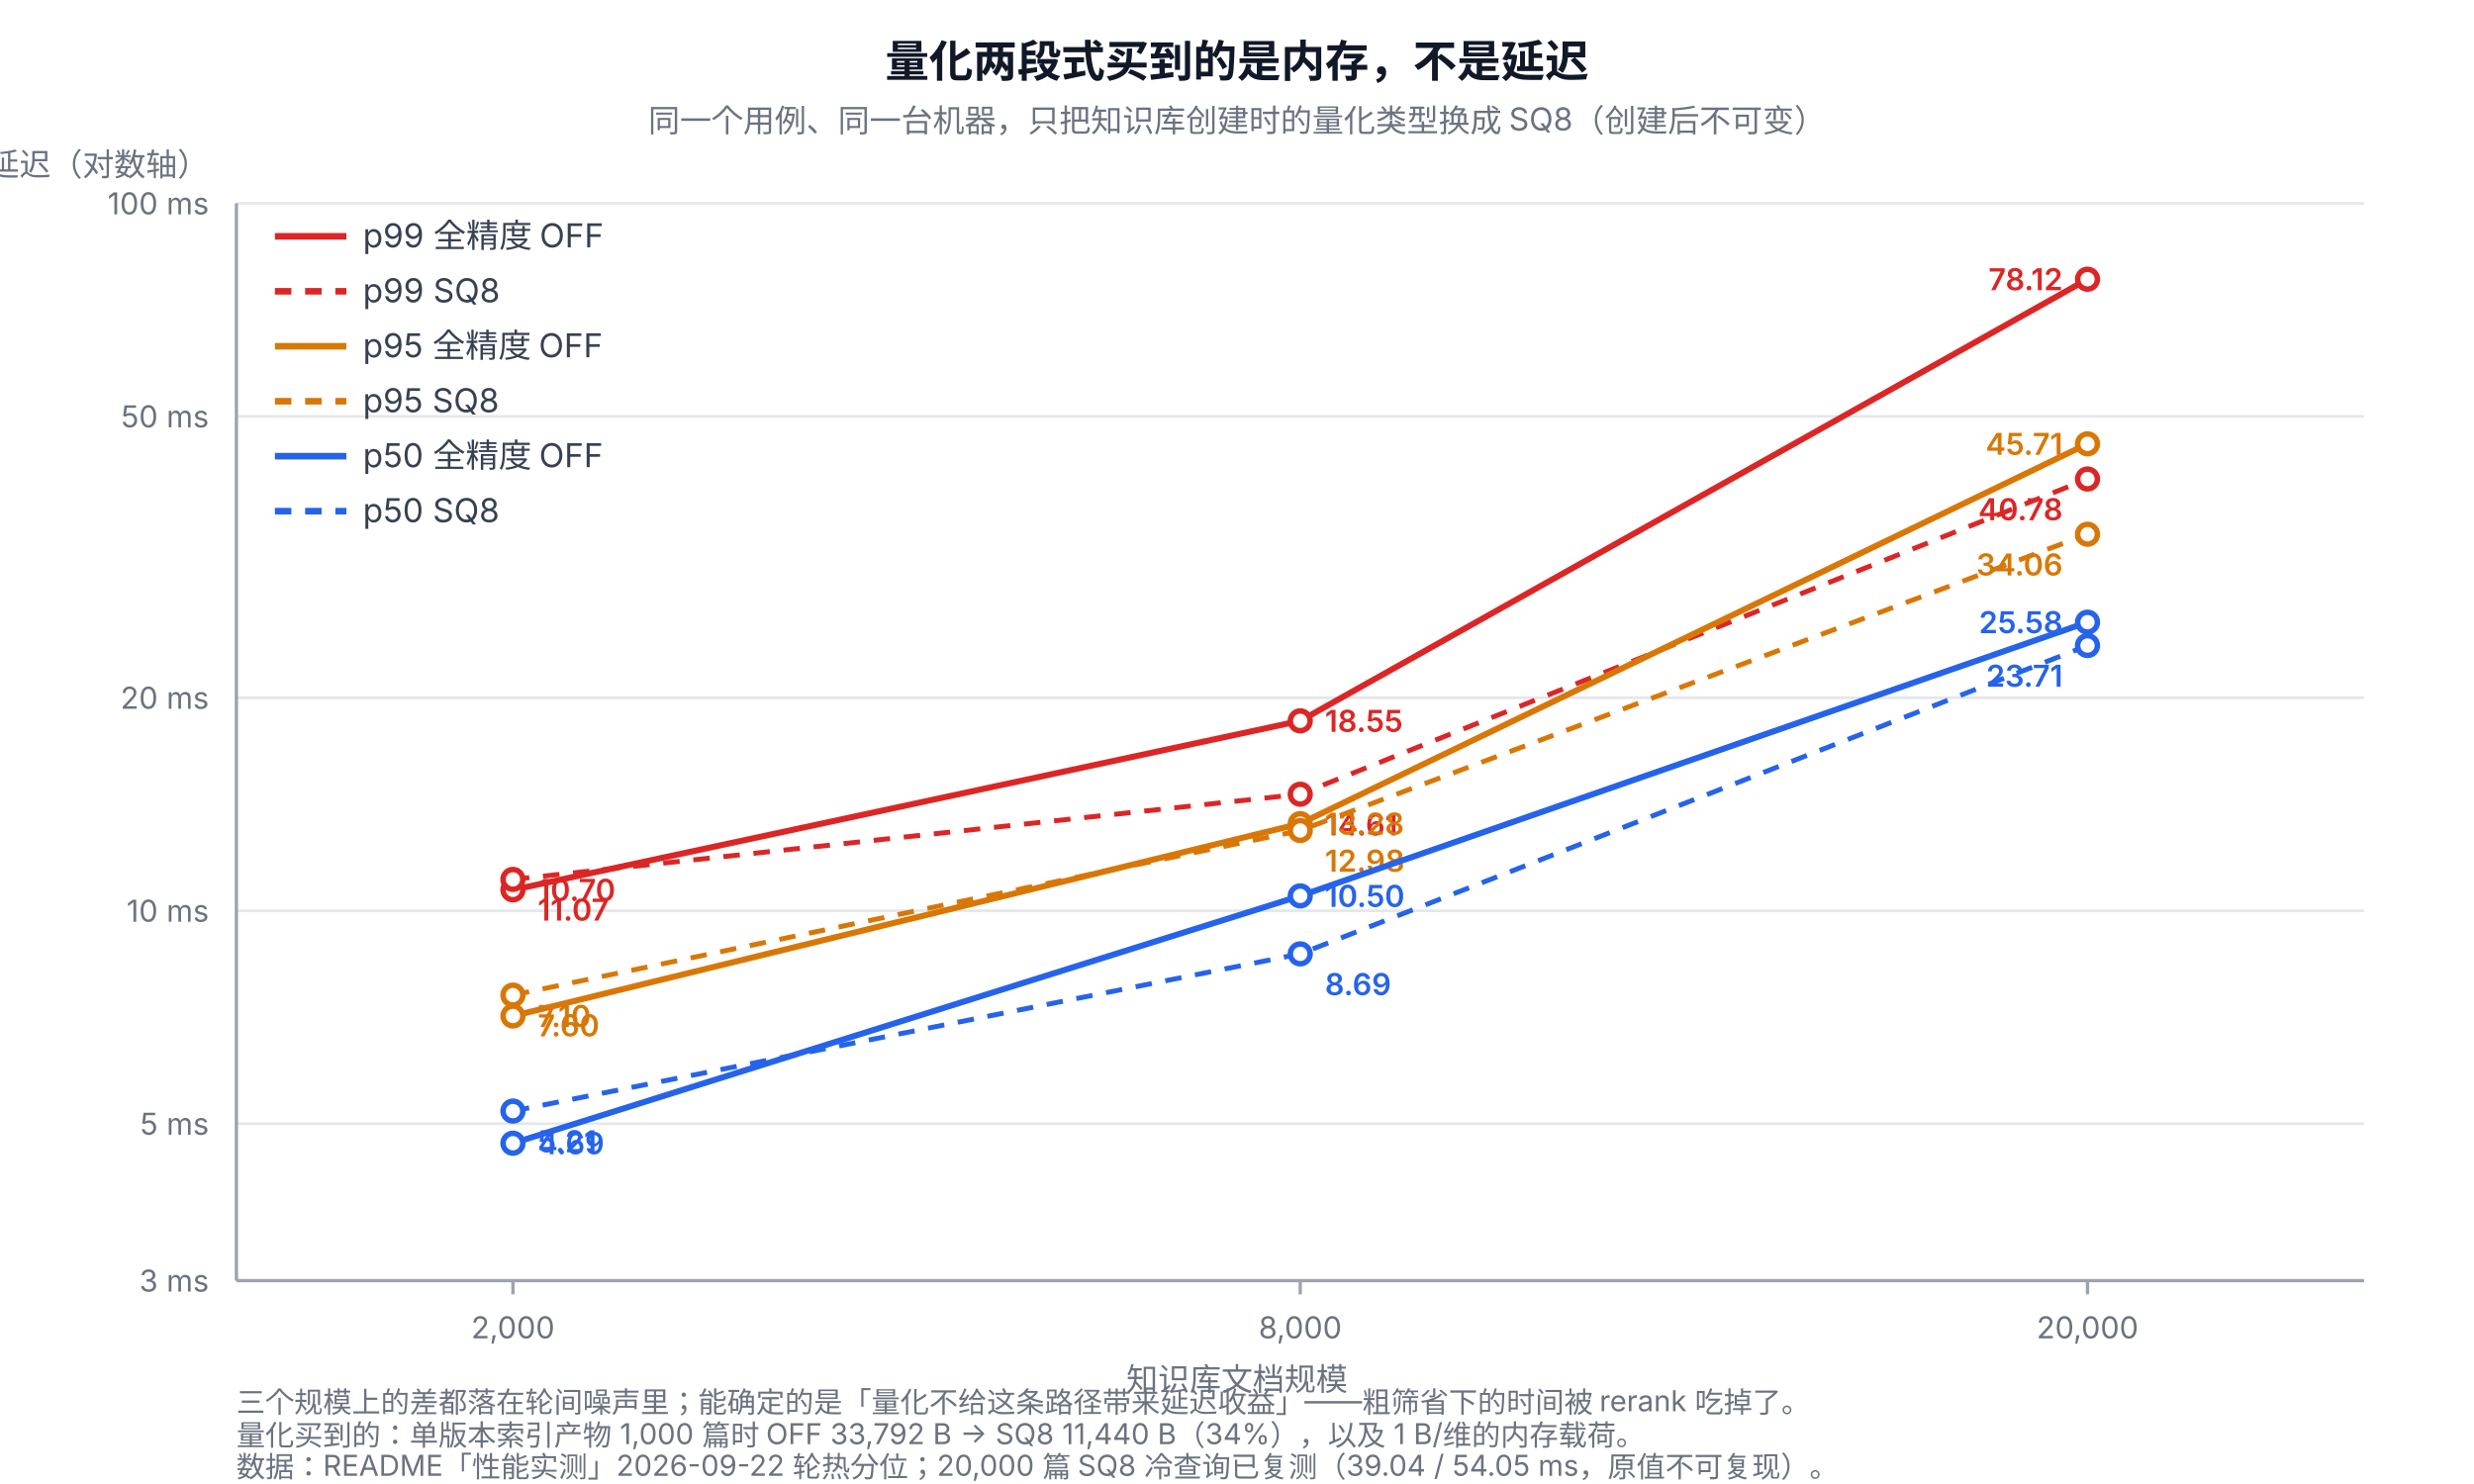
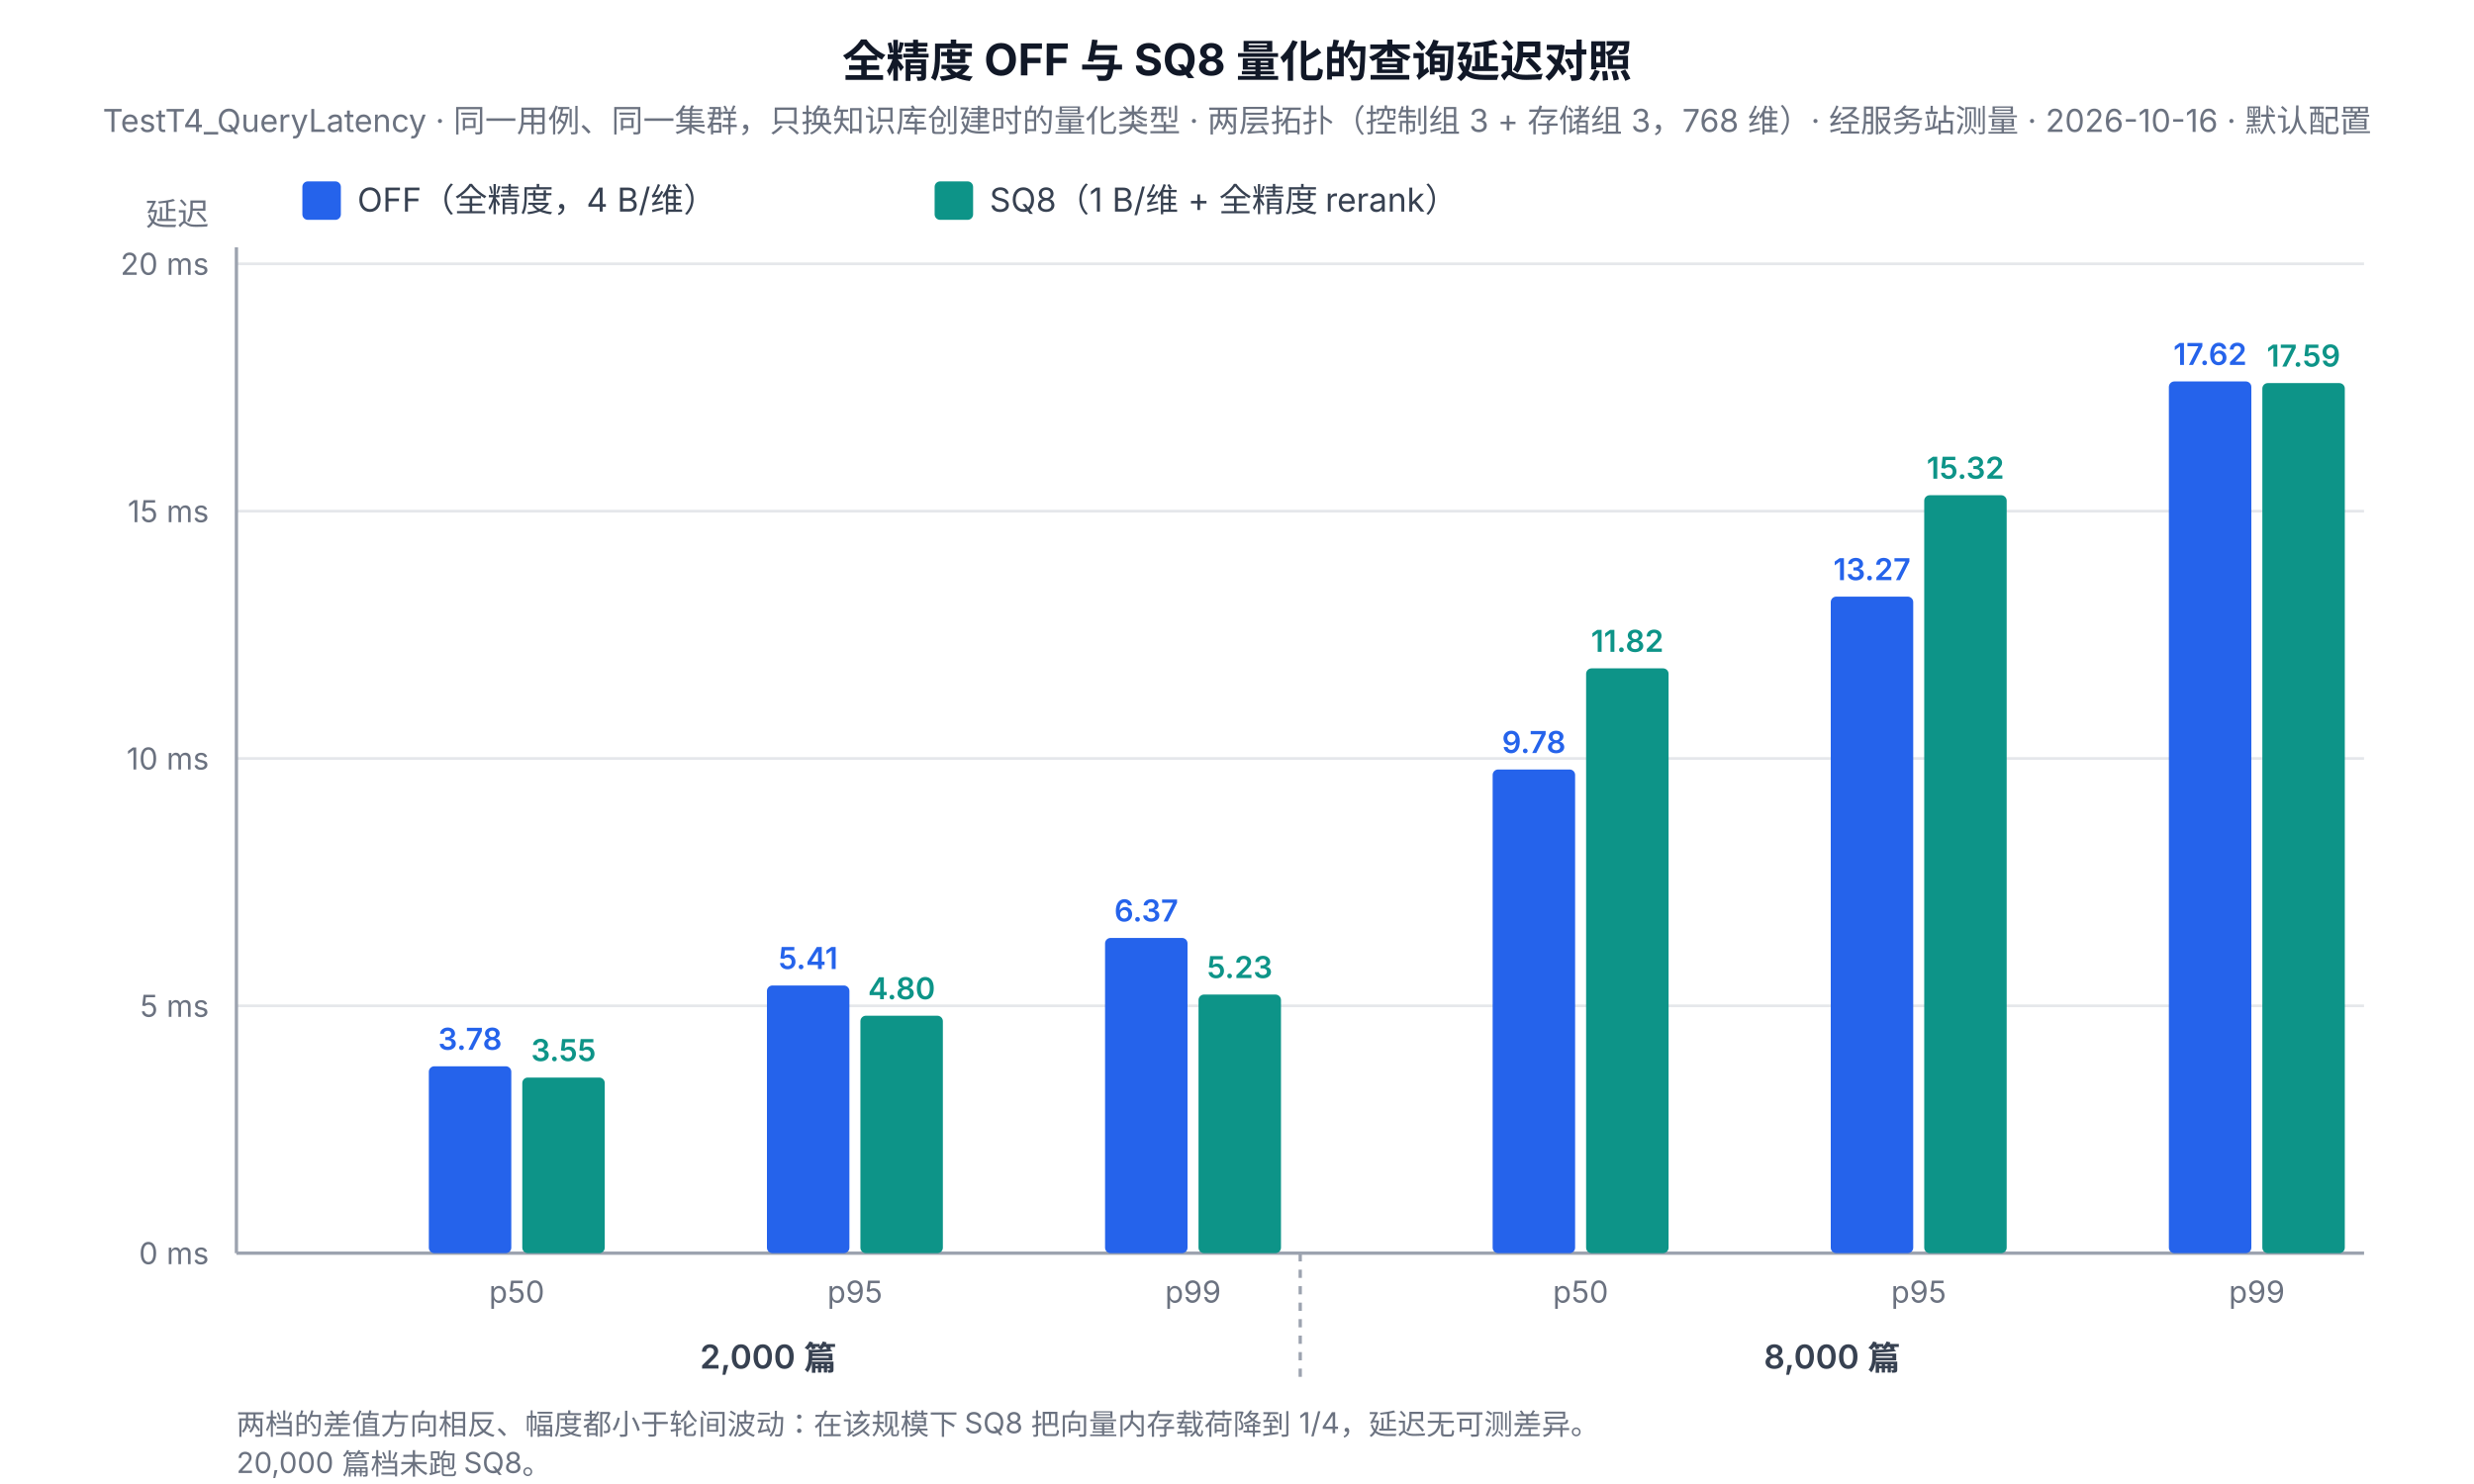
- <svg xmlns="http://www.w3.org/2000/svg" width="900" height="540" viewBox="0 0 900 540" role="img" aria-label="量化两段式买到的是内存，不是延迟">
+ <svg xmlns="http://www.w3.org/2000/svg" width="900" height="540" viewBox="0 0 900 540" role="img" aria-label="全精度 OFF 与 SQ8 量化的查询延迟对照">
  <defs>
    <style>
      text { font-family: -apple-system, BlinkMacSystemFont, "Segoe UI", "Noto Sans SC", "PingFang SC", "Hiragino Sans GB", "Microsoft YaHei", sans-serif; }
      .axis-t { font-size: 11.5px; fill: #6b7280; }
      .tick   { font-size: 11px; fill: #6b7280; }
      .pt     { font-size: 11px; font-weight: 600; }
      .legend { font-size: 12px; fill: #374151; }
      .note   { font-size: 10.5px; fill: #6b7280; }
      .grid   { stroke: #e5e7eb; stroke-width: 1; }
      .axline { stroke: #9ca3af; stroke-width: 1.2; }
    </style>
  </defs>
  <rect x="0" y="0" width="900" height="540" fill="#ffffff" />
-   <text x="450.0" y="28" text-anchor="middle" font-size="16" font-weight="700" fill="#111827">量化两段式买到的是内存，不是延迟</text>
-   <text x="450.0" y="48" text-anchor="middle" font-size="11.5" fill="#6b7280">同一个用例、同一台机器，只把知识库创建时的量化类型换成 SQ8（创建后不可变）</text>
-   <line class="grid" x1="86" y1="466.0" x2="860" y2="466.0" />
-   <text class="tick" x="76" y="470.0" text-anchor="end">3 ms</text>
-   <line class="grid" x1="86" y1="408.9" x2="860" y2="408.9" />
-   <text class="tick" x="76" y="412.9" text-anchor="end">5 ms</text>
-   <line class="grid" x1="86" y1="331.4" x2="860" y2="331.4" />
-   <text class="tick" x="76" y="335.4" text-anchor="end">10 ms</text>
-   <line class="grid" x1="86" y1="253.9" x2="860" y2="253.9" />
-   <text class="tick" x="76" y="257.9" text-anchor="end">20 ms</text>
-   <line class="grid" x1="86" y1="151.5" x2="860" y2="151.5" />
-   <text class="tick" x="76" y="155.5" text-anchor="end">50 ms</text>
-   <line class="grid" x1="86" y1="74.0" x2="860" y2="74.0" />
-   <text class="tick" x="76" y="78.0" text-anchor="end">100 ms</text>
-   <line class="axline" x1="86" y1="74" x2="86" y2="466" />
-   <line class="axline" x1="86" y1="466" x2="860" y2="466" />
-   <text class="axis-t" x="76" y="64" text-anchor="end">延迟（对数轴）</text>
-   <line class="axline" x1="186.6" y1="466" x2="186.6" y2="471" />
-   <text class="tick" x="186.6" y="487" text-anchor="middle">2,000</text>
-   <line class="axline" x1="473.0" y1="466" x2="473.0" y2="471" />
-   <text class="tick" x="473.0" y="487" text-anchor="middle">8,000</text>
-   <line class="axline" x1="759.4" y1="466" x2="759.4" y2="471" />
-   <text class="tick" x="759.4" y="487" text-anchor="middle">20,000</text>
-   <text class="axis-t" x="450.0" y="506" text-anchor="middle">知识库文档规模</text>
-   <polyline points="186.6,323.8 473.0,262.3 759.4,101.6" fill="none" stroke="#dc2626" stroke-width="2.2" stroke-linejoin="round" />
-   <circle cx="186.6" cy="323.8" r="3.6" fill="#ffffff" stroke="#dc2626" stroke-width="2" />
-   <text class="pt" x="195.6" y="327.8" text-anchor="start" fill="#dc2626">10.70</text>
-   <circle cx="473.0" cy="262.3" r="3.6" fill="#ffffff" stroke="#dc2626" stroke-width="2" />
-   <text class="pt" x="482.0" y="266.3" text-anchor="start" fill="#dc2626">18.55</text>
-   <circle cx="759.4" cy="101.6" r="3.6" fill="#ffffff" stroke="#dc2626" stroke-width="2" />
-   <text class="pt" x="750.4" y="105.6" text-anchor="end" fill="#dc2626">78.12</text>
-   <polyline points="186.6,320.0 473.0,289.0 759.4,174.3" fill="none" stroke="#dc2626" stroke-width="1.8" stroke-dasharray="6 5" stroke-linejoin="round" />
-   <circle cx="186.6" cy="320.0" r="3.6" fill="#ffffff" stroke="#dc2626" stroke-width="2" />
-   <text class="pt" x="195.6" y="335.0" text-anchor="start" fill="#dc2626">11.07</text>
-   <circle cx="473.0" cy="289.0" r="3.6" fill="#ffffff" stroke="#dc2626" stroke-width="2" />
-   <text class="pt" x="482.0" y="304.0" text-anchor="start" fill="#dc2626">14.61</text>
-   <circle cx="759.4" cy="174.3" r="3.6" fill="#ffffff" stroke="#dc2626" stroke-width="2" />
-   <text class="pt" x="750.4" y="189.3" text-anchor="end" fill="#dc2626">40.78</text>
-   <polyline points="186.6,369.7 473.0,299.7 759.4,161.5" fill="none" stroke="#d97706" stroke-width="2.2" stroke-linejoin="round" />
-   <circle cx="186.6" cy="369.7" r="3.6" fill="#ffffff" stroke="#d97706" stroke-width="2" />
-   <text class="pt" x="195.6" y="373.7" text-anchor="start" fill="#d97706">7.10</text>
-   <circle cx="473.0" cy="299.7" r="3.6" fill="#ffffff" stroke="#d97706" stroke-width="2" />
-   <text class="pt" x="482.0" y="303.7" text-anchor="start" fill="#d97706">13.28</text>
-   <circle cx="759.4" cy="161.5" r="3.6" fill="#ffffff" stroke="#d97706" stroke-width="2" />
-   <text class="pt" x="750.4" y="165.5" text-anchor="end" fill="#d97706">45.71</text>
-   <polyline points="186.6,362.1 473.0,302.2 759.4,194.4" fill="none" stroke="#d97706" stroke-width="1.8" stroke-dasharray="6 5" stroke-linejoin="round" />
-   <circle cx="186.6" cy="362.1" r="3.6" fill="#ffffff" stroke="#d97706" stroke-width="2" />
-   <text class="pt" x="195.6" y="377.1" text-anchor="start" fill="#d97706">7.60</text>
-   <circle cx="473.0" cy="302.2" r="3.6" fill="#ffffff" stroke="#d97706" stroke-width="2" />
-   <text class="pt" x="482.0" y="317.2" text-anchor="start" fill="#d97706">12.98</text>
-   <circle cx="759.4" cy="194.4" r="3.6" fill="#ffffff" stroke="#d97706" stroke-width="2" />
-   <text class="pt" x="750.4" y="209.4" text-anchor="end" fill="#d97706">34.06</text>
-   <polyline points="186.6,416.0 473.0,326.0 759.4,226.4" fill="none" stroke="#2563eb" stroke-width="2.2" stroke-linejoin="round" />
-   <circle cx="186.6" cy="416.0" r="3.6" fill="#ffffff" stroke="#2563eb" stroke-width="2" />
-   <text class="pt" x="195.6" y="420.0" text-anchor="start" fill="#2563eb">4.69</text>
-   <circle cx="473.0" cy="326.0" r="3.6" fill="#ffffff" stroke="#2563eb" stroke-width="2" />
-   <text class="pt" x="482.0" y="330.0" text-anchor="start" fill="#2563eb">10.50</text>
-   <circle cx="759.4" cy="226.4" r="3.6" fill="#ffffff" stroke="#2563eb" stroke-width="2" />
-   <text class="pt" x="750.4" y="230.4" text-anchor="end" fill="#2563eb">25.58</text>
-   <polyline points="186.6,404.3 473.0,347.1 759.4,234.9" fill="none" stroke="#2563eb" stroke-width="1.8" stroke-dasharray="6 5" stroke-linejoin="round" />
-   <circle cx="186.6" cy="404.3" r="3.6" fill="#ffffff" stroke="#2563eb" stroke-width="2" />
-   <text class="pt" x="195.6" y="419.3" text-anchor="start" fill="#2563eb">5.21</text>
-   <circle cx="473.0" cy="347.1" r="3.6" fill="#ffffff" stroke="#2563eb" stroke-width="2" />
-   <text class="pt" x="482.0" y="362.1" text-anchor="start" fill="#2563eb">8.69</text>
-   <circle cx="759.4" cy="234.9" r="3.6" fill="#ffffff" stroke="#2563eb" stroke-width="2" />
-   <text class="pt" x="750.4" y="249.9" text-anchor="end" fill="#2563eb">23.71</text>
-   <line x1="100" y1="86" x2="126" y2="86" stroke="#dc2626" stroke-width="2.4" />
-   <text class="legend" x="132" y="90">p99 全精度 OFF</text>
-   <line x1="100" y1="106" x2="126" y2="106" stroke="#dc2626" stroke-width="2.4" stroke-dasharray="6 5" />
-   <text class="legend" x="132" y="110">p99 SQ8</text>
-   <line x1="100" y1="126" x2="126" y2="126" stroke="#d97706" stroke-width="2.4" />
-   <text class="legend" x="132" y="130">p95 全精度 OFF</text>
-   <line x1="100" y1="146" x2="126" y2="146" stroke="#d97706" stroke-width="2.4" stroke-dasharray="6 5" />
-   <text class="legend" x="132" y="150">p95 SQ8</text>
-   <line x1="100" y1="166" x2="126" y2="166" stroke="#2563eb" stroke-width="2.4" />
-   <text class="legend" x="132" y="170">p50 全精度 OFF</text>
-   <line x1="100" y1="186" x2="126" y2="186" stroke="#2563eb" stroke-width="2.4" stroke-dasharray="6 5" />
-   <text class="legend" x="132" y="190">p50 SQ8</text>
-   <text class="note" x="86" y="514">三个规模上的差都落在轮间噪声里；能确定的是「量化不给这条路径带来延迟收益」——粗筛省下的时间被 rerank 吃掉了。</text>
-   <text class="note" x="86" y="526">量化买到的：单版本索引产物 1,000 篇时 OFF 33,792 B → SQ8 11,440 B（34%），以及 1 B/维的内存载荷。</text>
-   <text class="note" x="86" y="537.5">数据：README「性能实测」2026-09-22 轮热分位；20,000 篇 SQ8 冷查询已复测（39.04 / 54.05 ms，原值不可复现）。</text>
+   <text x="450.0" y="28" text-anchor="middle" font-size="16" font-weight="700" fill="#111827">全精度 OFF 与 SQ8 量化的查询延迟对照</text>
+   <text x="450" y="48" text-anchor="middle" font-size="11.5" fill="#6b7280">TestT4_QueryLatency · 同一用例、同一集群，只换知识库创建时的量化类型 · 两层拓扑（控制组 3 + 存储组 3，768 维）· 经服务站测量 · 2026-10-16 · 默认配置</text>
+   <line class="grid" x1="86" y1="456.0" x2="860" y2="456.0" />
+   <text class="tick" x="76" y="460.0" text-anchor="end">0 ms</text>
+   <line class="grid" x1="86" y1="366.0" x2="860" y2="366.0" />
+   <text class="tick" x="76" y="370.0" text-anchor="end">5 ms</text>
+   <line class="grid" x1="86" y1="276.0" x2="860" y2="276.0" />
+   <text class="tick" x="76" y="280.0" text-anchor="end">10 ms</text>
+   <line class="grid" x1="86" y1="186.0" x2="860" y2="186.0" />
+   <text class="tick" x="76" y="190.0" text-anchor="end">15 ms</text>
+   <line class="grid" x1="86" y1="96.0" x2="860" y2="96.0" />
+   <text class="tick" x="76" y="100.0" text-anchor="end">20 ms</text>
+   <line class="axline" x1="86" y1="90" x2="86" y2="456" />
+   <line class="axline" x1="86" y1="456" x2="860" y2="456" />
+   <text class="axis-t" x="76" y="82" text-anchor="end">延迟</text>
+   <text class="legend" x="279.5" y="498" text-anchor="middle" font-weight="600">2,000 篇</text>
+   <rect x="156" y="388.0" width="30" height="68.0" fill="#2563eb" rx="2" />
+   <text class="pt" x="171.0" y="382.0" text-anchor="middle" fill="#2563eb">3.78</text>
+   <rect x="190" y="392.1" width="30" height="63.9" fill="#0d9488" rx="2" />
+   <text class="pt" x="205.0" y="386.1" text-anchor="middle" fill="#0d9488">3.55</text>
+   <text class="tick" x="188" y="474" text-anchor="middle">p50</text>
+   <rect x="279" y="358.6" width="30" height="97.4" fill="#2563eb" rx="2" />
+   <text class="pt" x="294.0" y="352.6" text-anchor="middle" fill="#2563eb">5.41</text>
+   <rect x="313" y="369.6" width="30" height="86.4" fill="#0d9488" rx="2" />
+   <text class="pt" x="328.0" y="363.6" text-anchor="middle" fill="#0d9488">4.80</text>
+   <text class="tick" x="311" y="474" text-anchor="middle">p95</text>
+   <rect x="402" y="341.3" width="30" height="114.7" fill="#2563eb" rx="2" />
+   <text class="pt" x="417.0" y="335.3" text-anchor="middle" fill="#2563eb">6.37</text>
+   <rect x="436" y="361.9" width="30" height="94.1" fill="#0d9488" rx="2" />
+   <text class="pt" x="451.0" y="355.9" text-anchor="middle" fill="#0d9488">5.23</text>
+   <text class="tick" x="434" y="474" text-anchor="middle">p99</text>
+   <text class="legend" x="666.5" y="498" text-anchor="middle" font-weight="600">8,000 篇</text>
+   <rect x="543" y="280.0" width="30" height="176.0" fill="#2563eb" rx="2" />
+   <text class="pt" x="558.0" y="274.0" text-anchor="middle" fill="#2563eb">9.78</text>
+   <rect x="577" y="243.2" width="30" height="212.8" fill="#0d9488" rx="2" />
+   <text class="pt" x="592.0" y="237.2" text-anchor="middle" fill="#0d9488">11.82</text>
+   <text class="tick" x="575" y="474" text-anchor="middle">p50</text>
+   <rect x="666" y="217.1" width="30" height="238.9" fill="#2563eb" rx="2" />
+   <text class="pt" x="681.0" y="211.1" text-anchor="middle" fill="#2563eb">13.27</text>
+   <rect x="700" y="180.2" width="30" height="275.8" fill="#0d9488" rx="2" />
+   <text class="pt" x="715.0" y="174.2" text-anchor="middle" fill="#0d9488">15.32</text>
+   <text class="tick" x="698" y="474" text-anchor="middle">p95</text>
+   <rect x="789" y="138.8" width="30" height="317.2" fill="#2563eb" rx="2" />
+   <text class="pt" x="804.0" y="132.8" text-anchor="middle" fill="#2563eb">17.62</text>
+   <rect x="823" y="139.4" width="30" height="316.6" fill="#0d9488" rx="2" />
+   <text class="pt" x="838.0" y="133.4" text-anchor="middle" fill="#0d9488">17.59</text>
+   <text class="tick" x="821" y="474" text-anchor="middle">p99</text>
+   <line class="axline" x1="473" y1="456" x2="473" y2="504" stroke-dasharray="3 3" />
+   <rect x="110" y="66" width="14" height="14" fill="#2563eb" rx="2" />
+   <text class="legend" x="130" y="77">OFF（全精度，4 B/维）</text>
+   <rect x="340" y="66" width="14" height="14" fill="#0d9488" rx="2" />
+   <text class="legend" x="360" y="77">SQ8（1 B/维 + 全精度 rerank）</text>
+   <text class="note" x="86" y="522">两档的差值方向相反、幅度都小于轮间波动：在该规模下 SQ8 把向量内存载荷降到 1/4，延迟无可测差异。</text>
+   <text class="note" x="86" y="536">20,000 篇档未跑 SQ8。</text>
</svg>
